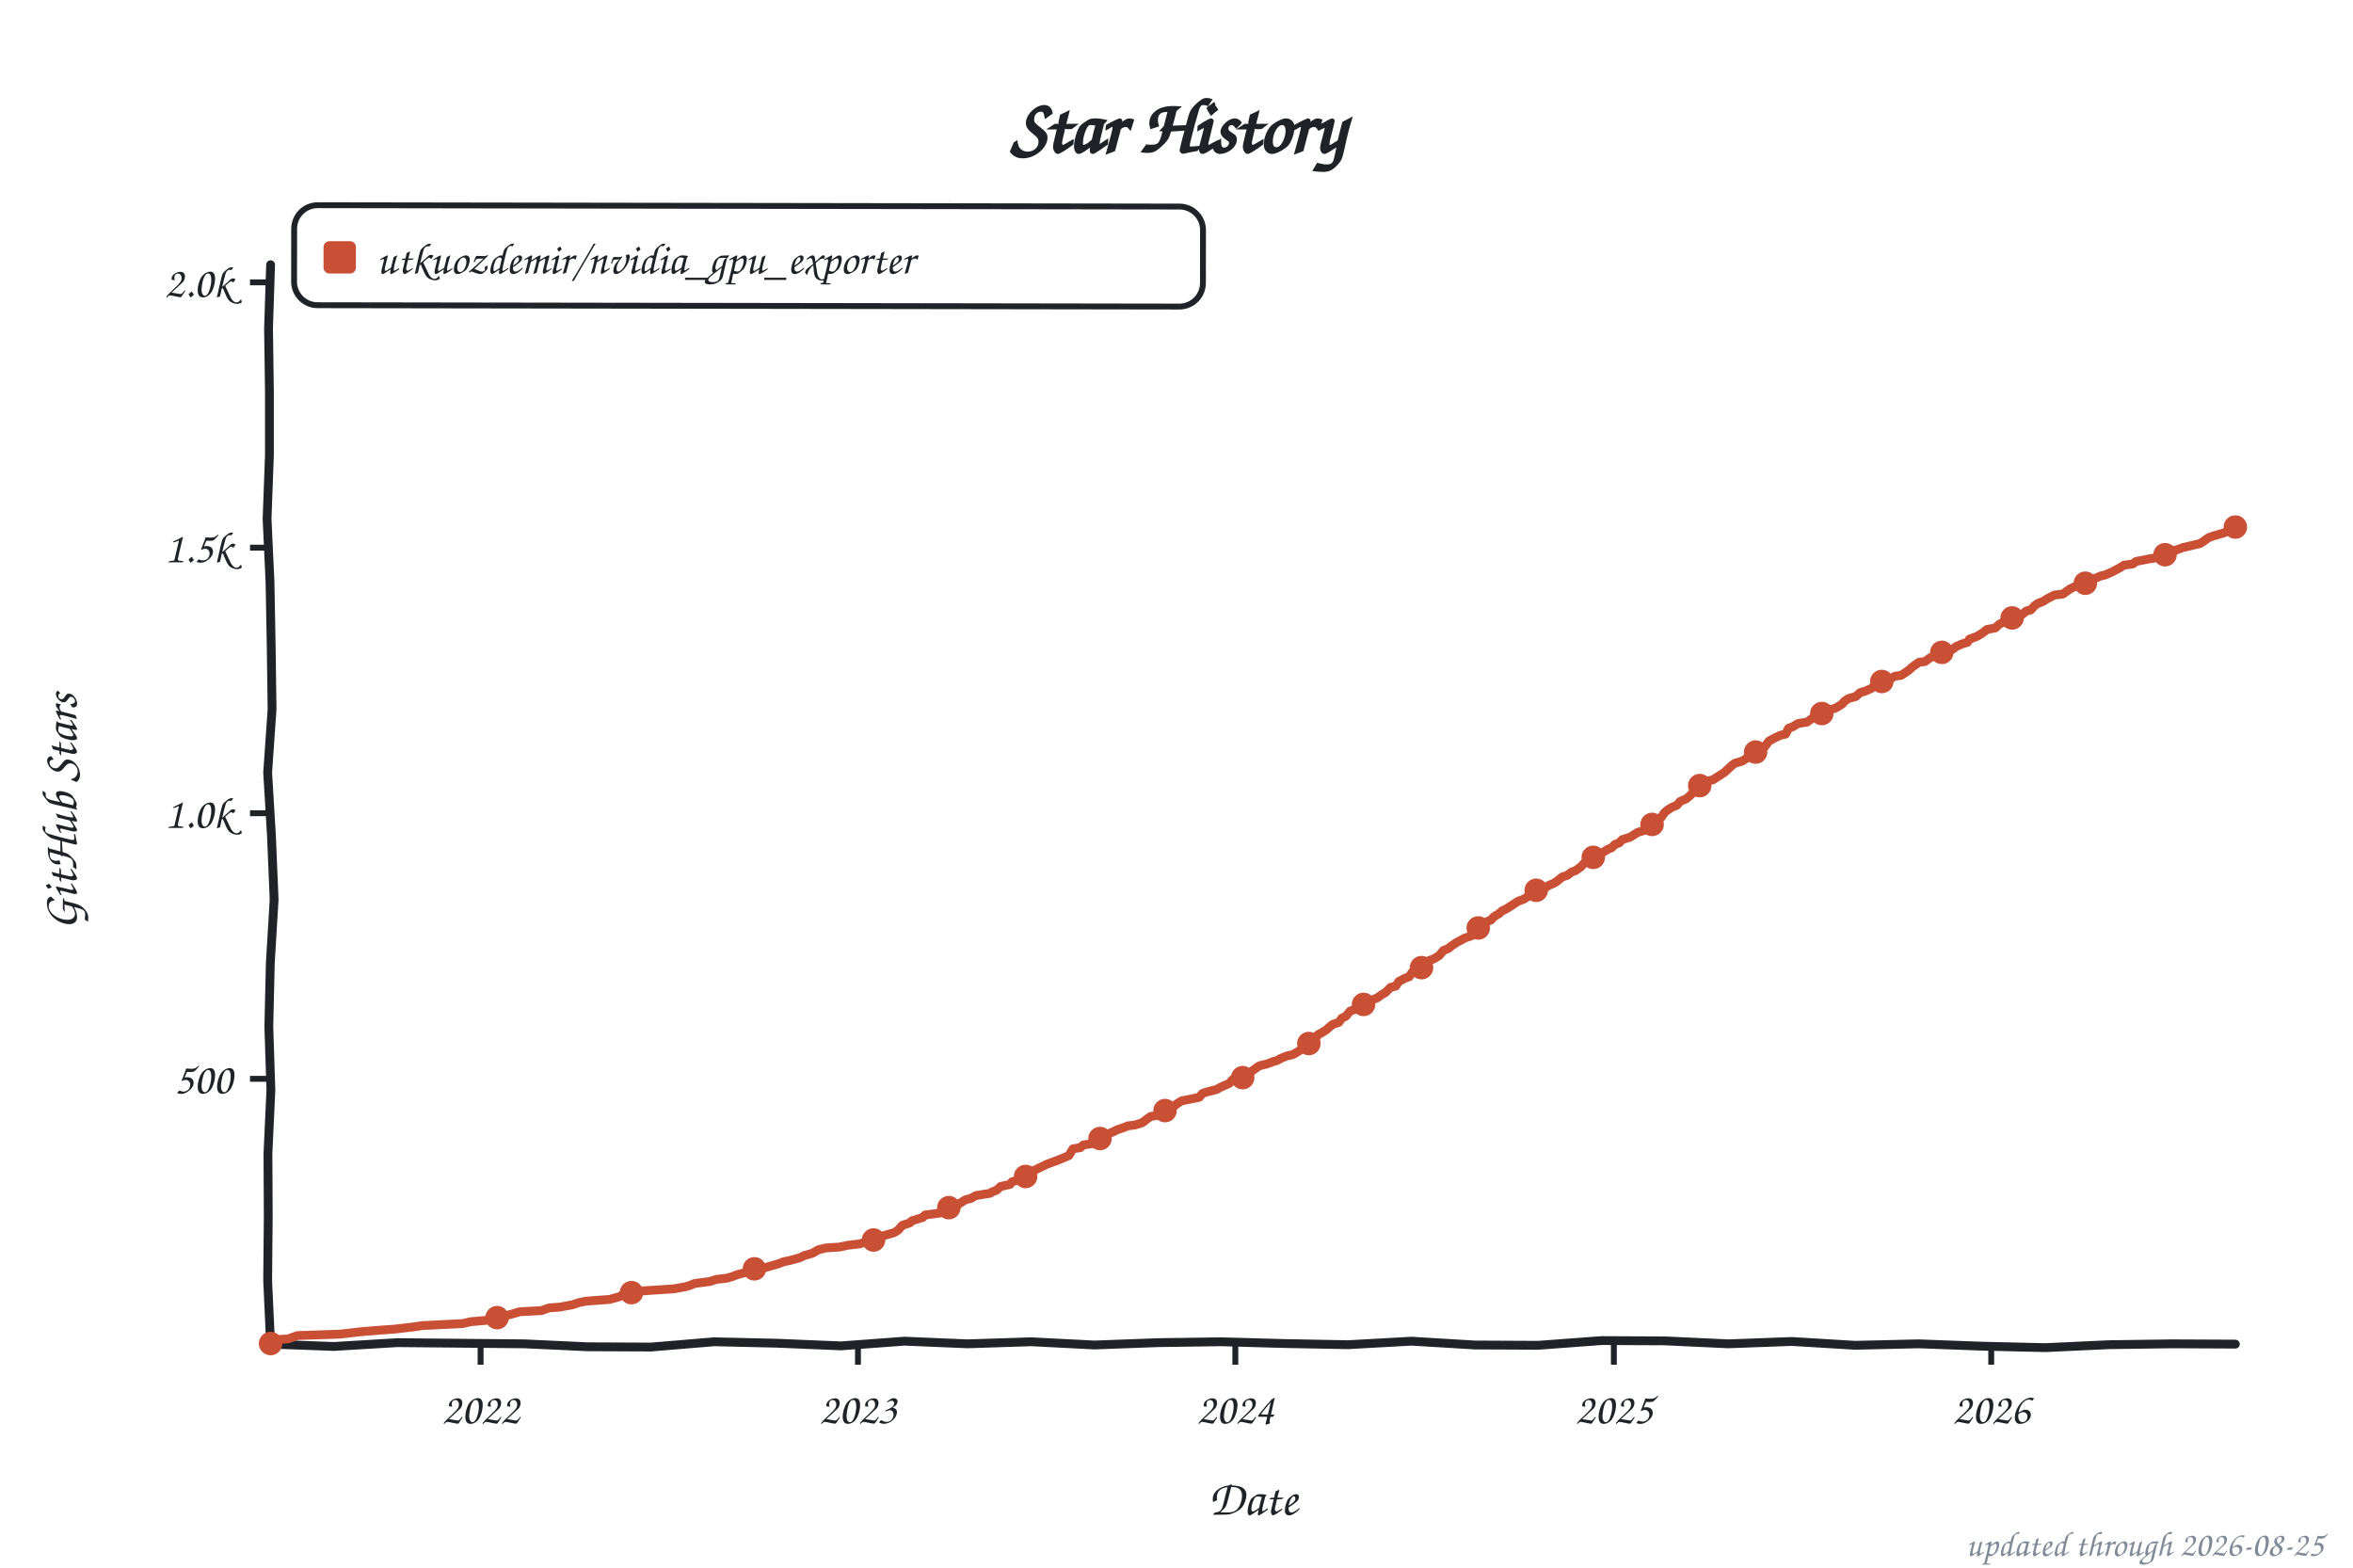
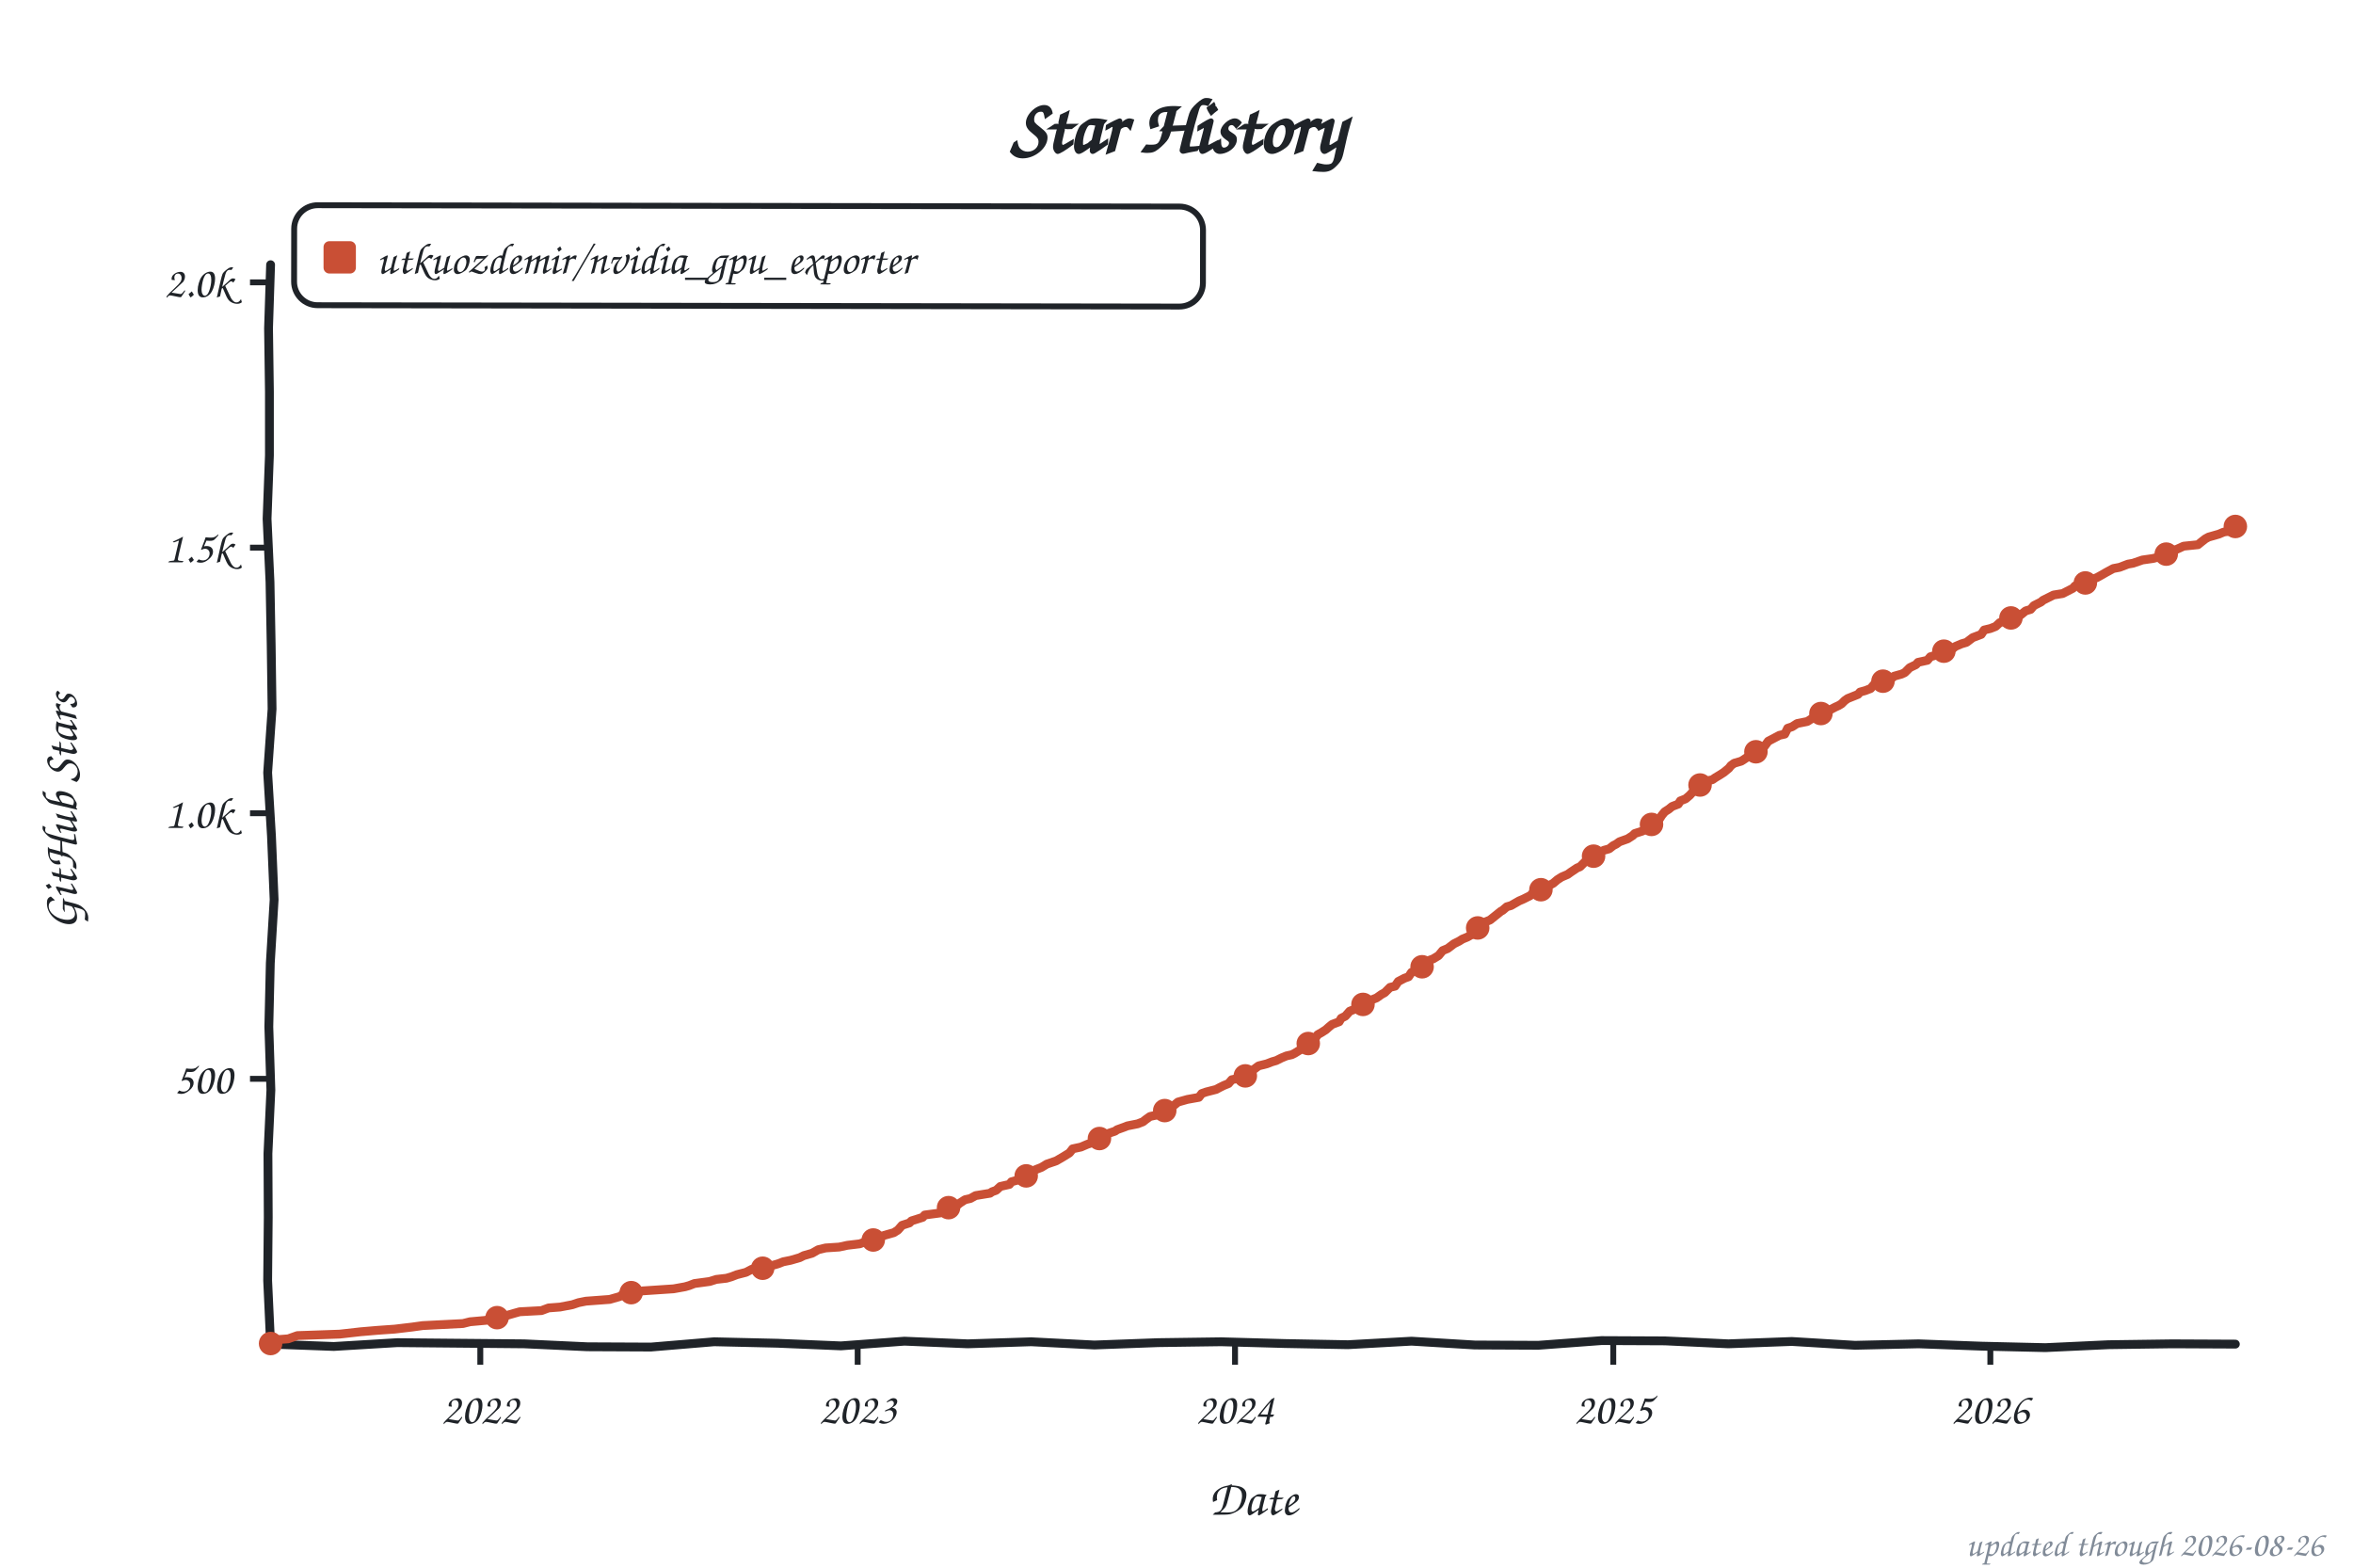
<svg xmlns="http://www.w3.org/2000/svg" width="800" height="533" viewBox="0 0 800 533" role="img" aria-label="Star history of utkuozdemir/nvidia_gpu_exporter">
  <style>text{font-family:"Comic Sans MS","Chalkboard SE","Comic Neue","Marker Felt",cursive}</style>
  <text x="400" y="52" font-size="26" font-weight="bold" text-anchor="middle" fill="#1f2328">Star History</text>
  <rect x="100" y="70" width="309" height="34" rx="8" fill="none" stroke="#1f2328" stroke-width="2" transform="rotate(0.09 254 87)" />
  <rect x="110" y="82" width="11" height="11" rx="2" fill="#c94f35" />
  <text x="128" y="93" font-size="15" fill="#1f2328" textLength="270" lengthAdjust="spacingAndGlyphs">utkuozdemir/nvidia_gpu_exporter</text>
  <line x1="85" y1="366.8" x2="92" y2="366.8" stroke="#1f2328" stroke-width="2" />
  <text x="79" y="371.8" font-size="15" text-anchor="end" fill="#1f2328">500</text>
  <line x1="85" y1="276.5" x2="92" y2="276.5" stroke="#1f2328" stroke-width="2" />
  <text x="79" y="281.5" font-size="15" text-anchor="end" fill="#1f2328">1.0k</text>
  <line x1="85" y1="186.2" x2="92" y2="186.2" stroke="#1f2328" stroke-width="2" />
  <text x="79" y="191.2" font-size="15" text-anchor="end" fill="#1f2328">1.5k</text>
  <line x1="85" y1="96.0" x2="92" y2="96.0" stroke="#1f2328" stroke-width="2" />
  <text x="79" y="101.0" font-size="15" text-anchor="end" fill="#1f2328">2.0k</text>
-   <line x1="163.4" y1="457" x2="163.4" y2="464" stroke="#1f2328" stroke-width="2" />
-   <text x="163.4" y="484" font-size="15" text-anchor="middle" fill="#1f2328">2022</text>
-   <line x1="291.7" y1="457" x2="291.7" y2="464" stroke="#1f2328" stroke-width="2" />
-   <text x="291.7" y="484" font-size="15" text-anchor="middle" fill="#1f2328">2023</text>
-   <line x1="420.0" y1="457" x2="420.0" y2="464" stroke="#1f2328" stroke-width="2" />
-   <text x="420.0" y="484" font-size="15" text-anchor="middle" fill="#1f2328">2024</text>
-   <line x1="548.7" y1="457" x2="548.7" y2="464" stroke="#1f2328" stroke-width="2" />
-   <text x="548.7" y="484" font-size="15" text-anchor="middle" fill="#1f2328">2025</text>
-   <line x1="677.0" y1="457" x2="677.0" y2="464" stroke="#1f2328" stroke-width="2" />
-   <text x="677.0" y="484" font-size="15" text-anchor="middle" fill="#1f2328">2026</text>
+   <line x1="163.3" y1="457" x2="163.3" y2="464" stroke="#1f2328" stroke-width="2" />
+   <text x="163.3" y="484" font-size="15" text-anchor="middle" fill="#1f2328">2022</text>
+   <line x1="291.6" y1="457" x2="291.6" y2="464" stroke="#1f2328" stroke-width="2" />
+   <text x="291.6" y="484" font-size="15" text-anchor="middle" fill="#1f2328">2023</text>
+   <line x1="419.9" y1="457" x2="419.9" y2="464" stroke="#1f2328" stroke-width="2" />
+   <text x="419.9" y="484" font-size="15" text-anchor="middle" fill="#1f2328">2024</text>
+   <line x1="548.5" y1="457" x2="548.5" y2="464" stroke="#1f2328" stroke-width="2" />
+   <text x="548.5" y="484" font-size="15" text-anchor="middle" fill="#1f2328">2025</text>
+   <line x1="676.7" y1="457" x2="676.7" y2="464" stroke="#1f2328" stroke-width="2" />
+   <text x="676.7" y="484" font-size="15" text-anchor="middle" fill="#1f2328">2026</text>
  <text x="426" y="515" font-size="17" text-anchor="middle" fill="#1f2328">Date</text>
  <text x="26" y="276" font-size="17" text-anchor="middle" fill="#1f2328" transform="rotate(-90 26 276)">GitHub Stars</text>
  <path d="M 92.0,90.0 L 91.3,111.6 L 91.6,133.2 L 91.6,154.8 L 90.8,176.4 L 91.8,197.9 L 92.2,219.5 L 92.5,241.1 L 91.0,262.7 L 92.3,284.3 L 93.2,305.9 L 91.9,327.5 L 91.4,349.1 L 92.1,370.6 L 91.1,392.2 L 91.2,413.8 L 91.0,435.4 L 92.0,457.0 L 113.5,457.8 L 135.1,456.5 L 156.6,456.7 L 178.2,456.9 L 199.7,457.9 L 221.3,458.0 L 242.8,456.2 L 264.4,456.7 L 285.9,457.6 L 307.5,456.0 L 329.0,456.9 L 350.6,456.2 L 372.1,457.3 L 393.7,456.5 L 415.2,456.2 L 436.8,456.8 L 458.3,457.2 L 479.9,456.0 L 501.4,457.3 L 523.0,457.4 L 544.5,455.8 L 566.1,455.9 L 587.6,456.9 L 609.2,456.1 L 630.7,457.4 L 652.3,456.9 L 673.8,457.7 L 695.4,458.2 L 716.9,457.2 L 738.5,456.9 L 760.0,457.0" fill="none" stroke="#1f2328" stroke-width="3" stroke-linecap="round" stroke-linejoin="round" />
-   <path d="M 92.0,456.8 L 92.7,455.6 L 98.0,455.2 L 101.1,454.1 L 115.6,453.6 L 122.6,452.8 L 128.6,452.3 L 134.2,451.9 L 140.2,451.2 L 143.7,450.7 L 157.4,450.0 L 159.9,449.4 L 165.5,448.9 L 166.5,448.2 L 171.1,447.6 L 175.0,446.5 L 176.7,446.0 L 184.1,445.6 L 186.6,444.7 L 190.4,444.4 L 194.7,443.6 L 196.8,442.9 L 199.2,442.4 L 207.3,441.8 L 210.8,440.8 L 211.9,440.0 L 216.5,439.3 L 218.6,438.9 L 229.1,438.2 L 233.0,437.5 L 234.4,437.1 L 236.1,436.4 L 241.4,435.7 L 243.5,435.0 L 247.0,434.6 L 248.8,434.1 L 250.6,433.4 L 253.7,432.6 L 255.8,431.5 L 259.4,431.2 L 264.6,429.7 L 266.4,429.0 L 268.8,428.5 L 272.0,427.6 L 273.4,426.9 L 276.2,426.1 L 278.3,424.9 L 280.8,424.3 L 285.4,424.0 L 288.2,423.4 L 292.4,422.9 L 294.9,422.0 L 297.7,421.3 L 299.1,420.7 L 300.8,420.0 L 304.0,419.1 L 305.4,418.2 L 306.8,416.6 L 309.3,415.8 L 310.0,415.1 L 313.8,413.9 L 314.5,413.1 L 319.8,412.4 L 321.2,411.7 L 322.6,410.6 L 325.1,410.1 L 326.5,409.0 L 328.3,407.9 L 330.0,407.5 L 331.8,406.5 L 336.7,405.7 L 337.4,405.2 L 338.8,404.7 L 340.2,403.4 L 343.4,402.7 L 344.1,401.8 L 346.2,401.2 L 349.0,399.8 L 349.7,398.7 L 351.5,398.0 L 352.9,397.3 L 356.0,395.8 L 358.5,394.9 L 359.6,394.5 L 363.4,392.9 L 364.8,390.6 L 367.3,390.2 L 368.3,389.3 L 371.5,388.8 L 373.3,387.9 L 374.0,387.1 L 375.0,386.4 L 376.8,385.5 L 378.5,384.8 L 379.9,384.1 L 381.7,383.5 L 383.5,382.8 L 385.9,382.5 L 388.4,381.7 L 389.8,380.6 L 391.2,379.6 L 393.7,379.2 L 395.8,377.9 L 396.8,377.0 L 398.6,376.5 L 400.3,375.2 L 401.7,374.3 L 407.7,373.1 L 408.8,371.8 L 410.2,371.3 L 413.7,370.4 L 414.7,369.8 L 416.2,369.1 L 417.9,368.4 L 419.0,367.1 L 422.5,366.4 L 424.2,365.5 L 425.6,364.2 L 428.1,362.4 L 430.9,361.7 L 432.7,361.0 L 434.1,360.6 L 435.8,359.7 L 437.6,359.0 L 439.4,358.6 L 440.4,358.1 L 442.5,356.8 L 443.2,355.9 L 445.3,354.3 L 446.7,353.9 L 448.1,351.8 L 449.6,351.0 L 451.0,350.1 L 452.0,349.2 L 453.1,348.3 L 455.2,347.6 L 456.2,346.2 L 457.6,345.5 L 459.0,343.8 L 461.9,342.7 L 463.3,341.7 L 464.3,341.1 L 465.4,340.4 L 468.2,339.3 L 469.9,338.1 L 471.0,337.5 L 472.8,335.7 L 474.5,335.3 L 475.6,333.7 L 477.7,332.6 L 479.1,332.1 L 480.1,330.6 L 481.9,329.9 L 483.3,329.0 L 484.4,327.4 L 485.1,326.9 L 487.5,326.0 L 489.3,324.9 L 490.7,323.2 L 492.4,322.5 L 493.5,321.6 L 495.3,320.4 L 497.0,319.5 L 498.1,318.9 L 500.2,318.2 L 501.6,317.1 L 502.6,315.5 L 503.7,314.9 L 504.8,313.7 L 506.9,312.8 L 507.9,311.7 L 509.7,310.6 L 510.7,309.7 L 511.8,309.2 L 513.9,307.9 L 516.0,306.5 L 518.1,305.7 L 519.5,304.8 L 521.6,303.6 L 522.3,302.7 L 525.5,301.8 L 526.2,301.2 L 528.3,300.3 L 529.4,299.6 L 531.1,298.2 L 532.9,297.6 L 534.3,296.5 L 535.7,296.0 L 537.5,294.7 L 538.5,293.6 L 539.6,292.7 L 541.3,292.0 L 542.0,291.1 L 543.1,290.4 L 544.8,289.9 L 546.6,288.8 L 548.0,288.2 L 549.1,287.1 L 550.5,286.6 L 551.5,285.5 L 554.3,284.6 L 555.7,283.7 L 556.8,283.0 L 559.2,282.3 L 561.4,281.0 L 562.1,279.9 L 563.8,278.8 L 564.9,277.8 L 565.9,276.3 L 567.0,275.4 L 568.4,274.5 L 570.1,273.8 L 571.2,272.5 L 573.3,271.6 L 574.7,270.4 L 575.8,269.3 L 576.8,268.2 L 577.9,267.1 L 580.7,265.5 L 582.5,265.1 L 583.5,264.4 L 584.9,263.5 L 586.3,262.6 L 587.7,261.3 L 588.8,260.3 L 589.8,259.5 L 592.3,258.8 L 593.4,258.1 L 594.4,257.4 L 596.2,256.1 L 597.2,255.6 L 598.3,254.7 L 600.0,253.9 L 601.4,252.0 L 603.2,251.0 L 605.3,250.0 L 607.1,249.6 L 608.1,247.6 L 609.5,247.1 L 611.3,246.0 L 614.4,245.5 L 615.9,244.4 L 618.0,243.1 L 620.1,242.4 L 621.1,241.7 L 623.9,240.8 L 625.0,240.2 L 626.4,239.3 L 627.1,238.4 L 628.5,237.5 L 631.0,236.8 L 632.4,235.5 L 634.1,235.0 L 636.2,234.1 L 637.7,232.8 L 639.8,231.7 L 641.9,231.2 L 642.9,230.7 L 644.3,229.9 L 646.4,229.6 L 647.8,228.7 L 649.3,227.6 L 650.0,226.9 L 652.4,225.2 L 654.5,224.9 L 656.3,223.6 L 657.7,223.1 L 659.1,222.5 L 660.2,221.8 L 664.0,220.7 L 665.1,219.8 L 667.2,218.9 L 668.9,218.4 L 669.6,217.3 L 672.1,216.4 L 674.2,215.1 L 675.6,214.0 L 678.4,213.5 L 679.8,212.2 L 681.6,211.3 L 682.7,210.8 L 684.4,209.9 L 686.9,209.4 L 689.0,207.7 L 690.4,207.4 L 691.8,205.9 L 692.8,205.2 L 694.6,204.5 L 696.0,203.6 L 698.5,202.3 L 701.3,202.0 L 703.7,200.3 L 705.9,199.2 L 708.7,198.7 L 709.4,198.2 L 711.1,197.4 L 712.2,196.7 L 714.3,195.8 L 715.7,195.5 L 718.2,194.4 L 721.0,192.9 L 722.0,192.2 L 725.2,191.7 L 726.2,190.9 L 730.8,190.0 L 734.0,189.5 L 736.1,188.6 L 738.2,187.3 L 740.0,187.0 L 742.1,186.2 L 745.9,185.3 L 748.0,184.8 L 749.1,184.1 L 750.9,182.8 L 752.3,182.3 L 755.4,181.4 L 756.5,181.0 L 757.5,180.5 L 758.6,180.1 L 760.0,179.2" fill="none" stroke="#c94f35" stroke-width="3" stroke-linecap="round" stroke-linejoin="round" />
+   <path d="M 92.0,456.8 L 92.7,455.6 L 98.0,455.2 L 101.1,454.1 L 115.5,453.6 L 122.6,452.8 L 128.5,452.3 L 134.2,451.9 L 140.1,451.2 L 143.7,450.7 L 157.4,450.0 L 159.8,449.4 L 165.4,448.9 L 166.5,448.2 L 171.1,447.6 L 174.9,446.5 L 176.7,446.0 L 184.1,445.6 L 186.5,444.7 L 190.4,444.4 L 194.6,443.6 L 196.7,442.9 L 199.2,442.4 L 207.3,441.8 L 210.8,440.8 L 211.8,440.0 L 216.4,439.3 L 218.5,438.9 L 229.0,438.2 L 232.9,437.5 L 234.3,437.1 L 236.1,436.4 L 241.3,435.7 L 243.5,435.0 L 247.0,434.6 L 248.7,434.1 L 250.5,433.4 L 253.6,432.6 L 255.7,431.5 L 259.3,431.2 L 264.5,429.7 L 266.3,429.0 L 268.8,428.5 L 271.9,427.6 L 273.3,426.9 L 276.1,426.1 L 278.2,424.9 L 280.7,424.3 L 285.3,424.0 L 288.1,423.4 L 292.3,422.9 L 294.8,422.0 L 297.6,421.3 L 299.0,420.7 L 300.7,420.0 L 303.9,419.1 L 305.3,418.2 L 306.7,416.6 L 309.2,415.8 L 309.9,415.1 L 313.7,413.9 L 314.4,413.1 L 319.7,412.4 L 321.1,411.7 L 322.5,410.6 L 325.0,410.1 L 326.4,409.0 L 328.1,407.9 L 329.9,407.5 L 331.7,406.5 L 336.6,405.7 L 337.3,405.2 L 338.7,404.7 L 340.1,403.4 L 343.2,402.7 L 343.9,401.8 L 346.1,401.2 L 348.9,399.8 L 349.6,398.7 L 351.3,398.0 L 354.1,396.9 L 355.9,395.8 L 359.1,394.7 L 361.5,393.3 L 363.6,392.0 L 364.7,390.6 L 367.5,390.0 L 369.6,389.1 L 372.1,388.2 L 373.1,387.9 L 374.5,386.6 L 376.3,385.9 L 377.0,385.3 L 379.1,384.6 L 379.8,384.1 L 382.3,383.2 L 383.3,382.8 L 386.8,382.1 L 388.6,381.4 L 389.6,380.6 L 391.0,379.6 L 393.8,379.0 L 395.6,377.9 L 396.7,377.0 L 398.8,376.1 L 400.5,374.7 L 403.7,373.8 L 407.6,373.1 L 408.6,371.8 L 410.0,371.3 L 413.5,370.4 L 414.6,369.8 L 416.0,369.1 L 417.7,368.4 L 418.8,367.1 L 422.3,366.4 L 424.1,365.5 L 425.5,364.2 L 427.9,362.4 L 430.7,361.7 L 432.5,361.0 L 433.9,360.6 L 435.7,359.7 L 437.4,359.0 L 439.2,358.6 L 440.2,358.1 L 442.3,356.8 L 443.0,355.9 L 445.2,354.3 L 446.6,353.9 L 448.0,351.8 L 449.4,351.0 L 450.8,350.1 L 451.8,349.2 L 452.9,348.3 L 455.3,347.4 L 456.0,346.2 L 457.4,345.5 L 458.9,343.8 L 461.7,342.7 L 463.1,341.7 L 464.1,341.1 L 465.2,340.4 L 468.0,339.3 L 469.7,338.1 L 470.8,337.5 L 472.6,335.7 L 474.3,335.3 L 475.4,333.7 L 477.5,332.6 L 478.9,332.1 L 479.9,330.6 L 481.7,329.9 L 483.1,329.0 L 484.2,327.4 L 484.9,326.9 L 487.3,326.0 L 489.1,324.9 L 490.5,323.2 L 492.2,322.5 L 494.3,320.9 L 496.1,320.0 L 497.2,319.3 L 498.9,318.6 L 500.3,317.8 L 501.4,317.1 L 502.4,315.5 L 503.8,314.6 L 504.9,313.5 L 506.6,312.8 L 509.1,310.8 L 510.2,309.9 L 510.9,309.5 L 512.3,308.3 L 513.7,307.9 L 516.5,306.3 L 517.9,305.7 L 520.3,304.5 L 521.8,302.9 L 523.9,302.5 L 525.3,301.8 L 527.0,300.9 L 528.1,300.3 L 529.5,299.1 L 530.9,298.2 L 533.0,297.3 L 534.1,296.5 L 536.2,295.1 L 537.2,294.7 L 539.0,292.9 L 540.0,292.6 L 541.1,292.0 L 542.1,290.9 L 543.5,290.0 L 545.3,289.1 L 547.1,288.6 L 548.5,287.5 L 549.5,287.0 L 550.6,286.2 L 553.4,285.2 L 555.1,284.1 L 555.8,283.4 L 558.3,282.6 L 559.7,281.9 L 561.1,281.0 L 562.5,279.4 L 564.3,278.3 L 565.0,277.2 L 566.0,276.0 L 567.4,275.1 L 568.5,274.2 L 570.6,273.4 L 571.3,272.3 L 573.1,271.6 L 574.5,270.4 L 575.5,269.3 L 576.6,268.2 L 577.6,267.1 L 580.4,265.5 L 582.2,265.1 L 583.2,264.4 L 584.7,263.5 L 586.1,262.6 L 587.8,261.2 L 588.5,260.3 L 589.6,259.5 L 592.0,258.8 L 593.1,258.1 L 594.1,257.4 L 595.9,256.1 L 597.0,255.6 L 598.0,254.7 L 599.8,253.9 L 601.2,252.0 L 603.3,250.9 L 605.0,250.0 L 606.8,249.6 L 607.8,247.6 L 609.3,247.1 L 611.0,246.0 L 614.5,245.3 L 617.3,243.5 L 619.1,242.6 L 620.1,242.2 L 621.9,241.5 L 624.0,240.4 L 625.1,239.9 L 626.1,239.3 L 627.2,238.2 L 628.2,237.5 L 631.7,236.1 L 632.4,235.3 L 634.2,234.8 L 636.0,234.1 L 637.7,232.1 L 639.5,231.7 L 641.6,231.2 L 643.3,230.5 L 644.0,229.9 L 646.5,229.2 L 647.6,228.7 L 649.3,227.0 L 651.4,226.0 L 652.1,225.2 L 655.3,224.5 L 656.3,223.3 L 657.7,222.9 L 659.1,222.3 L 660.9,221.4 L 663.7,220.7 L 664.8,219.8 L 666.9,218.9 L 668.6,218.4 L 670.7,216.8 L 673.6,215.7 L 674.6,214.2 L 676.7,213.7 L 678.5,213.0 L 679.9,211.7 L 681.6,211.2 L 683.4,210.4 L 684.1,209.9 L 686.6,209.4 L 688.7,207.7 L 690.4,207.2 L 691.5,205.9 L 693.9,204.7 L 694.6,204.1 L 696.4,203.2 L 698.2,202.3 L 701.3,201.8 L 704.8,200.0 L 705.5,199.2 L 708.3,198.7 L 710.1,197.6 L 711.5,196.9 L 712.9,196.4 L 714.0,195.8 L 716.1,194.6 L 718.5,193.3 L 720.6,192.9 L 723.5,191.8 L 725.2,191.5 L 728.4,190.4 L 731.9,189.9 L 734.3,189.3 L 735.8,188.6 L 737.9,187.3 L 740.0,186.8 L 742.4,185.7 L 747.3,185.2 L 748.4,184.3 L 749.8,183.2 L 750.9,182.6 L 754.4,181.6 L 755.8,181.0 L 756.5,180.8 L 757.5,180.7 L 758.9,179.6 L 760.0,179.0" fill="none" stroke="#c94f35" stroke-width="3" stroke-linecap="round" stroke-linejoin="round" />
  <circle cx="92.0" cy="456.8" r="4" fill="#c94f35" />
  <circle cx="169.0" cy="448.0" r="4" fill="#c94f35" />
-   <circle cx="214.7" cy="439.5" r="4" fill="#c94f35" />
-   <circle cx="256.5" cy="431.4" r="4" fill="#c94f35" />
-   <circle cx="297.0" cy="421.6" r="4" fill="#c94f35" />
-   <circle cx="322.6" cy="410.6" r="4" fill="#c94f35" />
-   <circle cx="348.7" cy="400.0" r="4" fill="#c94f35" />
-   <circle cx="374.0" cy="387.1" r="4" fill="#c94f35" />
-   <circle cx="396.1" cy="377.6" r="4" fill="#c94f35" />
-   <circle cx="422.5" cy="366.4" r="4" fill="#c94f35" />
-   <circle cx="445.0" cy="354.8" r="4" fill="#c94f35" />
-   <circle cx="463.6" cy="341.5" r="4" fill="#c94f35" />
-   <circle cx="483.3" cy="329.0" r="4" fill="#c94f35" />
-   <circle cx="502.6" cy="315.5" r="4" fill="#c94f35" />
-   <circle cx="522.3" cy="302.7" r="4" fill="#c94f35" />
-   <circle cx="541.7" cy="291.5" r="4" fill="#c94f35" />
-   <circle cx="561.7" cy="280.3" r="4" fill="#c94f35" />
-   <circle cx="577.9" cy="267.1" r="4" fill="#c94f35" />
-   <circle cx="596.9" cy="255.7" r="4" fill="#c94f35" />
-   <circle cx="619.4" cy="242.6" r="4" fill="#c94f35" />
-   <circle cx="639.8" cy="231.7" r="4" fill="#c94f35" />
-   <circle cx="660.2" cy="221.8" r="4" fill="#c94f35" />
-   <circle cx="684.1" cy="210.1" r="4" fill="#c94f35" />
-   <circle cx="709.0" cy="198.3" r="4" fill="#c94f35" />
-   <circle cx="736.1" cy="188.6" r="4" fill="#c94f35" />
-   <circle cx="760.0" cy="179.2" r="4" fill="#c94f35" />
-   <text x="790" y="529" font-size="12" text-anchor="end" fill="#818b98">updated through 2026-08-25</text>
+   <circle cx="214.6" cy="439.5" r="4" fill="#c94f35" />
+   <circle cx="259.3" cy="431.2" r="4" fill="#c94f35" />
+   <circle cx="296.9" cy="421.6" r="4" fill="#c94f35" />
+   <circle cx="322.5" cy="410.6" r="4" fill="#c94f35" />
+   <circle cx="348.9" cy="399.8" r="4" fill="#c94f35" />
+   <circle cx="373.8" cy="387.1" r="4" fill="#c94f35" />
+   <circle cx="396.0" cy="377.6" r="4" fill="#c94f35" />
+   <circle cx="423.4" cy="365.8" r="4" fill="#c94f35" />
+   <circle cx="444.8" cy="354.8" r="4" fill="#c94f35" />
+   <circle cx="463.4" cy="341.5" r="4" fill="#c94f35" />
+   <circle cx="483.5" cy="328.7" r="4" fill="#c94f35" />
+   <circle cx="502.4" cy="315.5" r="4" fill="#c94f35" />
+   <circle cx="523.9" cy="302.5" r="4" fill="#c94f35" />
+   <circle cx="541.8" cy="291.1" r="4" fill="#c94f35" />
+   <circle cx="561.5" cy="280.3" r="4" fill="#c94f35" />
+   <circle cx="578.0" cy="266.9" r="4" fill="#c94f35" />
+   <circle cx="597.0" cy="255.6" r="4" fill="#c94f35" />
+   <circle cx="619.1" cy="242.6" r="4" fill="#c94f35" />
+   <circle cx="640.2" cy="231.6" r="4" fill="#c94f35" />
+   <circle cx="660.9" cy="221.4" r="4" fill="#c94f35" />
+   <circle cx="683.7" cy="210.1" r="4" fill="#c94f35" />
+   <circle cx="709.0" cy="198.2" r="4" fill="#c94f35" />
+   <circle cx="736.5" cy="188.4" r="4" fill="#c94f35" />
+   <circle cx="760.0" cy="179.0" r="4" fill="#c94f35" />
+   <text x="790" y="529" font-size="12" text-anchor="end" fill="#818b98">updated through 2026-08-26</text>
</svg>
